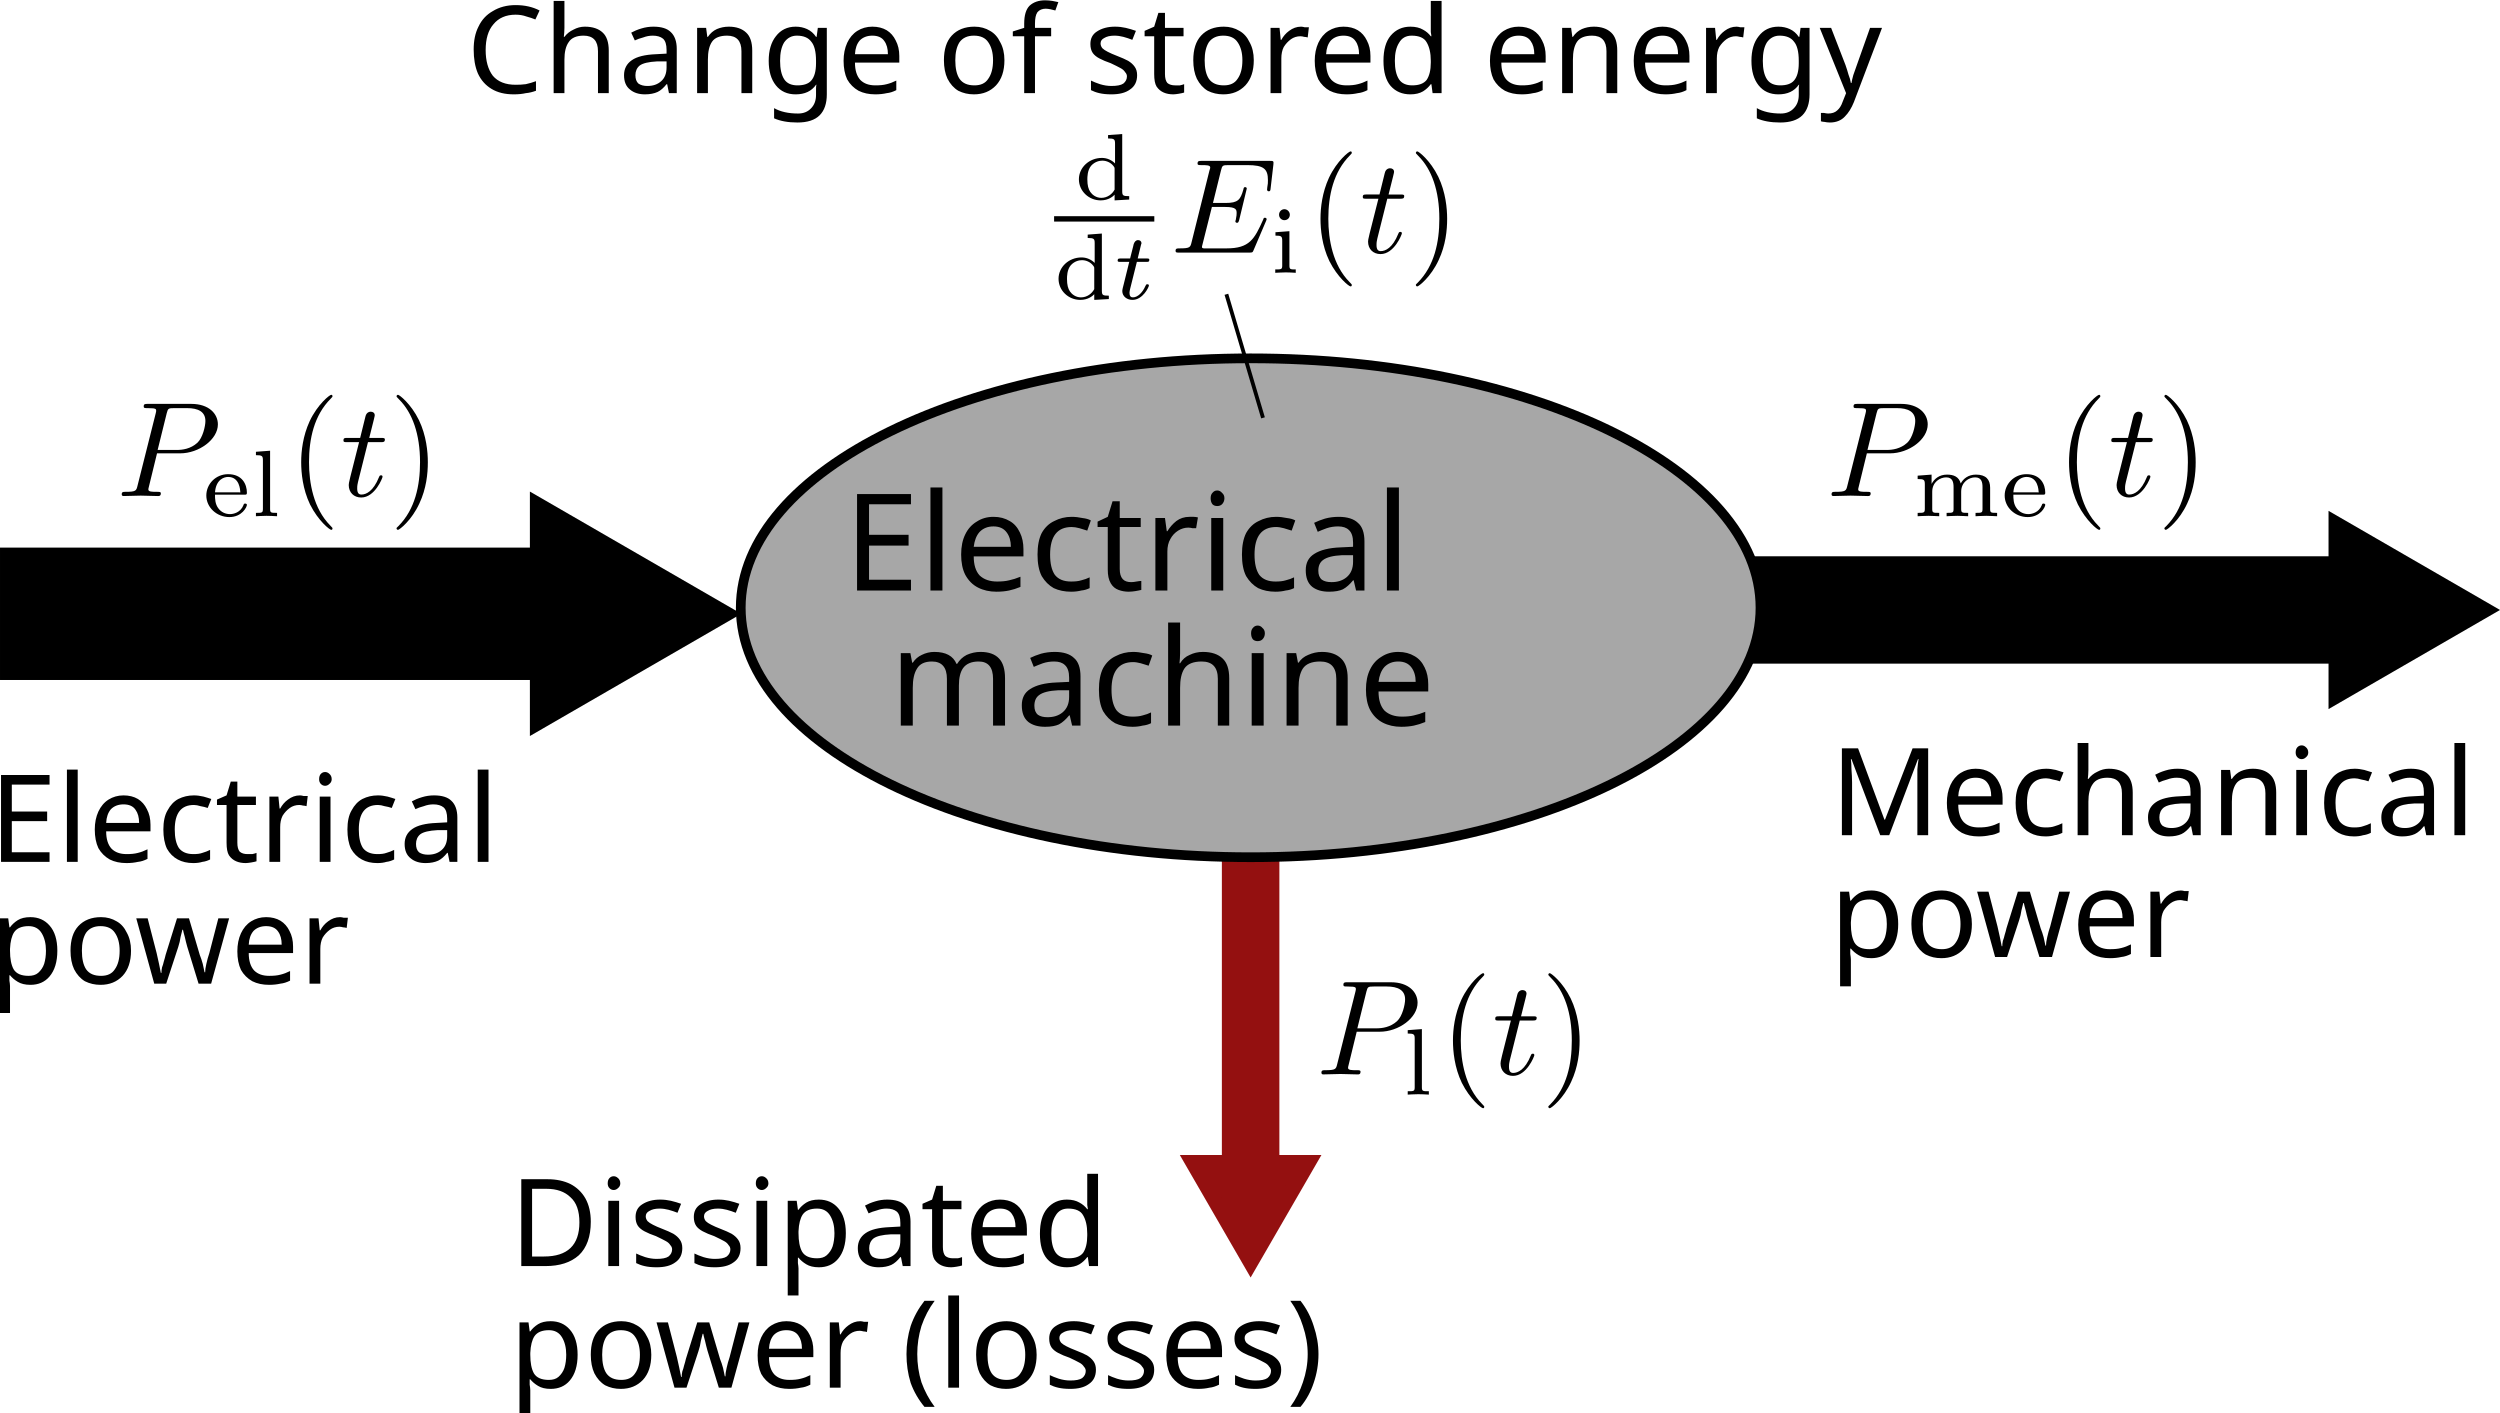
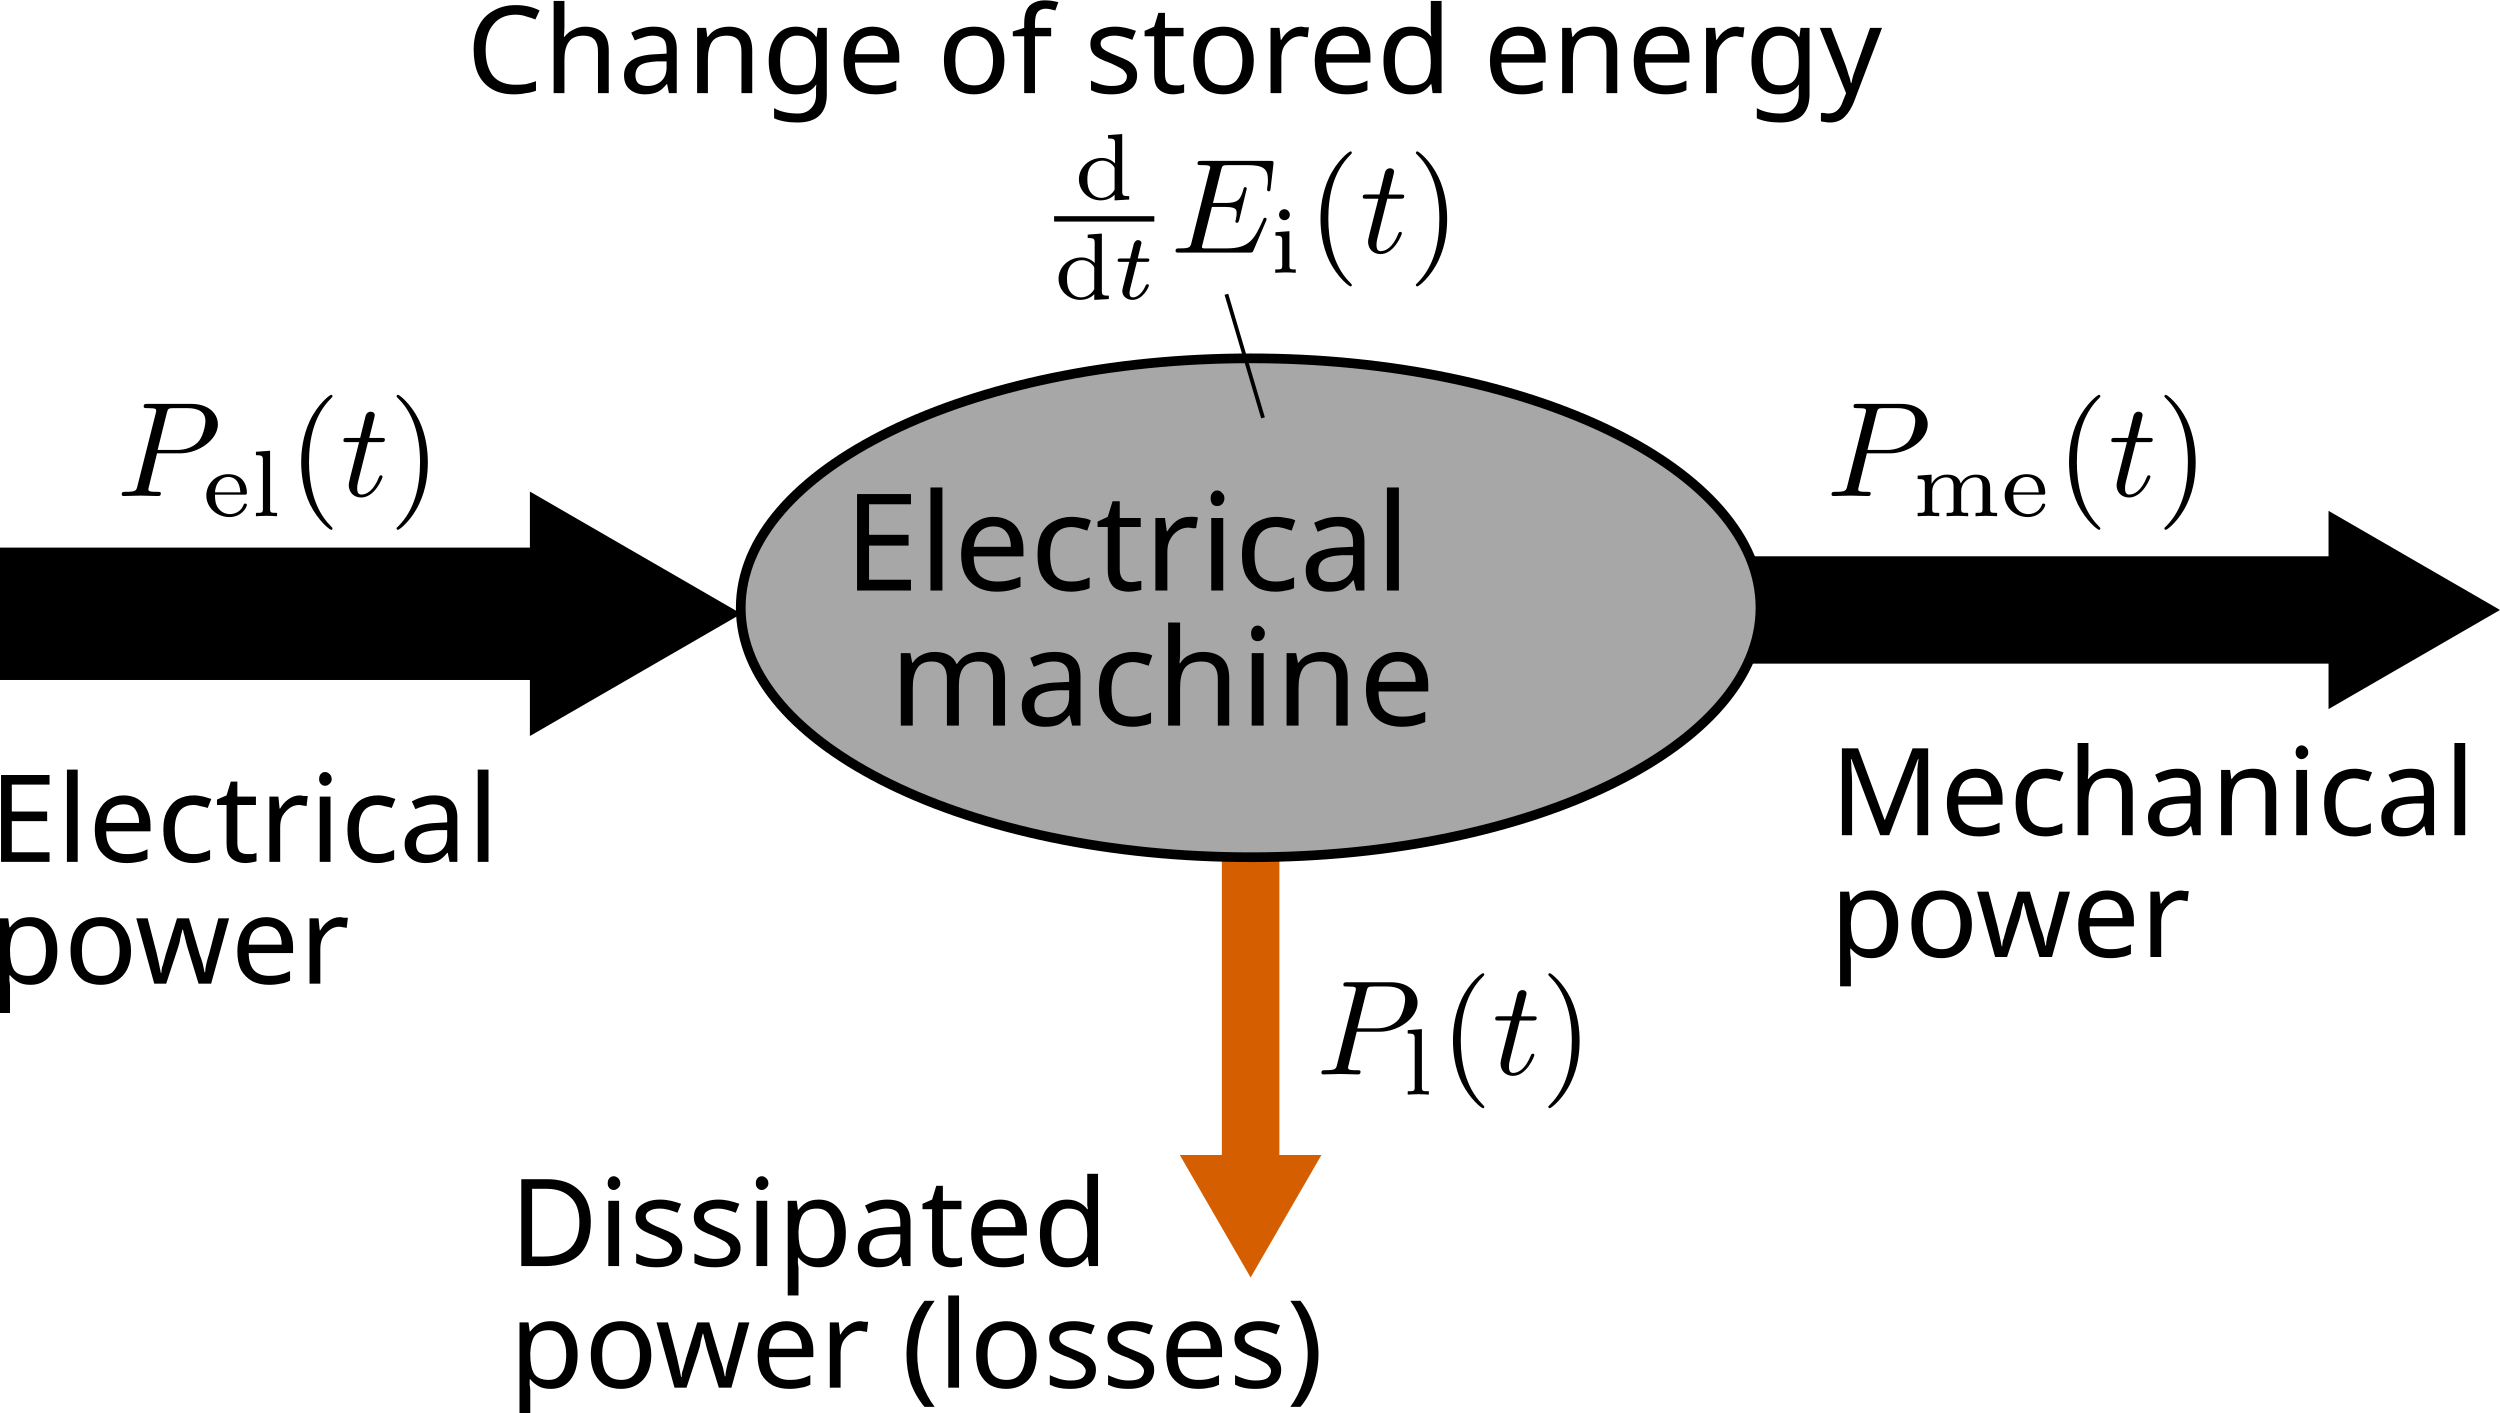
<svg xmlns="http://www.w3.org/2000/svg" width="65.208mm" height="36.834mm" viewBox="0 0 65.208 36.834" version="1.1" id="svg1">
  <defs id="defs1">
    <marker style="overflow:visible" id="Triangle" refX="0" refY="0" orient="auto-start-reverse" markerWidth="0.3" markerHeight="0.3" viewBox="0 0 1 1" preserveAspectRatio="xMidYMid">
      <path transform="scale(0.5)" style="fill:context-stroke;fill-rule:evenodd;stroke:context-stroke;stroke-width:1pt" d="M 5.77,0 -2.88,5 V -5 Z" id="path135" />
    </marker>
    <marker style="overflow:visible" id="Triangle-0" refX="0" refY="0" orient="auto-start-reverse" markerWidth="0.3" markerHeight="0.3" viewBox="0 0 1 1" preserveAspectRatio="xMidYMid" markerUnits="strokeWidth">
      <path transform="scale(0.5)" style="fill:context-stroke;fill-rule:evenodd;stroke:context-stroke;stroke-width:1pt" d="M 5.77,0 -2.88,5 V -5 Z" id="path135-7" />
    </marker>
    <marker style="overflow:visible" id="Triangle-0-3" refX="0" refY="0" orient="auto-start-reverse" markerWidth="0.4" markerHeight="0.4" viewBox="0 0 1 1" preserveAspectRatio="xMidYMid">
      <path transform="scale(0.5)" style="fill:context-stroke;fill-rule:evenodd;stroke:context-stroke;stroke-width:1pt" d="M 5.77,0 -2.88,5 V -5 Z" id="path135-7-5" />
    </marker>
  </defs>
  <g id="layer1" transform="translate(-66.19975,-72.44127)">
    <path style="fill:none;stroke:#000000;stroke-width:2.8;stroke-dasharray:none;marker-end:url(#Triangle-0)" d="m 111.288,88.351 h 17.137" id="path2-5" />
-     <path style="fill:none;stroke:#941010;stroke-width:1.5;stroke-dasharray:none;stroke-opacity:1;marker-end:url(#Triangle-0-3)" d="m 98.82,94.799 v 8.833" id="path2-5-0" />
+     <path style="fill:none;stroke:#D55E00;stroke-width:1.5;stroke-dasharray:none;stroke-opacity:1;marker-end:url(#Triangle-0-3)" d="m 98.82,94.799 v 8.833" id="path2-5-0" />
    <ellipse style="fill:#a7a7a7;fill-opacity:1;stroke:#000000;stroke-width:0.253;stroke-dasharray:none" id="path1" cx="98.82" cy="88.294" rx="13.299" ry="6.506" />
-     <text xml:space="preserve" style="font-size:3.528px;line-height:1;font-family:sans-serif;-inkscape-font-specification:sans-serif;text-align:center;text-anchor:middle;fill:none;stroke:#731212;stroke-width:3.453;stroke-dasharray:none;stroke-opacity:0.988" x="98.809" y="87.843" id="text4">
+     <text xml:space="preserve" style="font-size:3.528px;line-height:1;font-family:sans-serif;-inkscape-font-specification:sans-serif;text-align:center;text-anchor:middle;fill:none;stroke:#D55E00;stroke-width:3.453;stroke-dasharray:none;stroke-opacity:0.988" x="98.809" y="87.843" id="text4">
      <tspan id="tspan4" style="font-size:3.528px;fill:#000000;fill-opacity:1;stroke:none;stroke-width:3.453" x="98.809" y="87.843">Electrical</tspan>
      <tspan style="font-size:3.528px;fill:#000000;fill-opacity:1;stroke:none;stroke-width:3.453" x="98.809" y="91.371" id="tspan1">machine</tspan>
    </text>
    <path style="fill:none;stroke:#000000;stroke-width:3.453;stroke-dasharray:none;marker-end:url(#Triangle)" d="M 66.2,88.451 H 81.858" id="path2" />
    <g transform="translate(69.37475,82.73909)" id="g1">
      <g fill="#000000" fill-opacity="1" id="g7" transform="matrix(0.352778,0,0,0.352778,-0.846402,-0.698721)">
        <g id="use6" transform="translate(1.993,9.465)">
          <path d="M 3.016,-3.156 H 4.719 c 1.406,0 2.797,-1.031 2.797,-2.141 0,-0.781 -0.656,-1.516 -1.969,-1.516 h -3.219 c -0.188,0 -0.297,0 -0.297,0.188 0,0.125 0.078,0.125 0.281,0.125 0.125,0 0.312,0.016 0.422,0.016 0.172,0.031 0.219,0.047 0.219,0.172 0,0.031 0,0.062 -0.031,0.188 l -1.344,5.344 c -0.094,0.391 -0.109,0.469 -0.906,0.469 -0.156,0 -0.266,0 -0.266,0.188 C 0.406,0 0.516,0 0.547,0 0.828,0 1.531,-0.031 1.812,-0.031 c 0.219,0 0.438,0.016 0.641,0.016 0.219,0 0.438,0.016 0.641,0.016 0.078,0 0.203,0 0.203,-0.203 0,-0.109 -0.094,-0.109 -0.281,-0.109 -0.359,0 -0.641,0 -0.641,-0.172 0,-0.062 0.016,-0.109 0.031,-0.172 z M 3.734,-6.125 C 3.828,-6.469 3.844,-6.5 4.281,-6.5 h 0.953 c 0.828,0 1.359,0.266 1.359,0.953 0,0.391 -0.203,1.25 -0.594,1.609 -0.5,0.453 -1.094,0.531 -1.531,0.531 H 3.062 Z m 0,0" id="path11" />
        </g>
      </g>
      <g fill="#000000" fill-opacity="1" id="g8" transform="matrix(0.352778,0,0,0.352778,-0.846402,-0.698721)">
        <g id="use7" transform="translate(8.389,10.959)">
          <path d="m 3.062,-1.594 c 0.156,0 0.203,0 0.203,-0.141 0,-0.625 -0.344,-1.375 -1.391,-1.375 -0.906,0 -1.609,0.719 -1.609,1.578 0,0.891 0.781,1.594 1.703,1.594 0.938,0 1.297,-0.75 1.297,-0.906 0,-0.016 -0.016,-0.094 -0.125,-0.094 -0.094,0 -0.109,0.047 -0.125,0.109 -0.219,0.562 -0.75,0.672 -1,0.672 C 1.688,-0.156 1.375,-0.297 1.172,-0.562 0.906,-0.891 0.906,-1.312 0.906,-1.594 Z M 0.906,-1.766 C 0.984,-2.75 1.609,-2.906 1.875,-2.906 c 0.859,0 0.891,0.969 0.906,1.141 z m 0,0" id="path12" />
        </g>
        <g id="use8" transform="translate(11.93099,10.959)">
          <path d="m 1.438,-4.844 -1.047,0.078 v 0.25 c 0.469,0 0.516,0.062 0.516,0.391 v 3.578 C 0.906,-0.25 0.844,-0.25 0.391,-0.25 V 0 c 0.016,0 0.5,-0.031 0.781,-0.031 0.266,0 0.516,0.016 0.781,0.031 V -0.25 C 1.5,-0.25 1.438,-0.25 1.438,-0.547 Z m 0,0" id="path13" />
        </g>
      </g>
      <g fill="#000000" fill-opacity="1" id="g9" transform="matrix(0.352778,0,0,0.352778,-0.846402,-0.698721)">
        <g id="use9" transform="translate(14.685,9.465)">
          <path d="m 3.297,2.391 c 0,-0.031 0,-0.047 -0.172,-0.219 C 1.891,0.922 1.562,-0.969 1.562,-2.5 c 0,-1.734 0.375,-3.469 1.609,-4.703 0.125,-0.125 0.125,-0.141 0.125,-0.172 0,-0.078 -0.031,-0.109 -0.094,-0.109 -0.109,0 -1,0.688 -1.594,1.953 -0.5,1.094 -0.625,2.203 -0.625,3.031 0,0.781 0.109,1.984 0.656,3.125 C 2.25,1.844 3.094,2.5 3.203,2.5 c 0.062,0 0.094,-0.031 0.094,-0.109 z m 0,0" id="path14" />
        </g>
      </g>
      <g fill="#000000" fill-opacity="1" id="g10" transform="matrix(0.352778,0,0,0.352778,-0.846402,-0.698721)">
        <g id="use10" transform="translate(18.559,9.465)">
          <path d="m 2.047,-3.984 h 0.938 c 0.203,0 0.312,0 0.312,-0.203 0,-0.109 -0.109,-0.109 -0.281,-0.109 h -0.875 C 2.5,-5.719 2.547,-5.906 2.547,-5.969 c 0,-0.172 -0.125,-0.266 -0.297,-0.266 -0.031,0 -0.312,0 -0.391,0.359 L 1.469,-4.297 h -0.938 c -0.203,0 -0.297,0 -0.297,0.188 0,0.125 0.078,0.125 0.281,0.125 h 0.875 C 0.672,-1.156 0.625,-0.984 0.625,-0.812 0.625,-0.266 1,0.109 1.547,0.109 2.562,0.109 3.125,-1.344 3.125,-1.422 3.125,-1.531 3.047,-1.531 3.016,-1.531 2.922,-1.531 2.906,-1.5 2.859,-1.391 2.438,-0.344 1.906,-0.109 1.562,-0.109 c -0.203,0 -0.312,-0.125 -0.312,-0.453 0,-0.25 0.031,-0.312 0.062,-0.484 z m 0,0" id="path15" />
        </g>
      </g>
      <g fill="#000000" fill-opacity="1" id="g11" transform="matrix(0.352778,0,0,0.352778,-0.846402,-0.698721)">
        <g id="use11" transform="translate(22.157,9.465)">
          <path d="m 2.875,-2.5 c 0,-0.766 -0.109,-1.969 -0.656,-3.109 -0.594,-1.219 -1.453,-1.875 -1.547,-1.875 -0.062,0 -0.109,0.047 -0.109,0.109 0,0.031 0,0.047 0.188,0.234 0.984,0.984 1.547,2.562 1.547,4.641 0,1.719 -0.359,3.469 -1.594,4.719 C 0.562,2.344 0.562,2.359 0.562,2.391 0.562,2.453 0.609,2.5 0.672,2.5 0.766,2.5 1.672,1.812 2.25,0.547 2.766,-0.547 2.875,-1.656 2.875,-2.5 Z m 0,0" id="path16" />
        </g>
      </g>
    </g>
    <g transform="translate(113.9728,82.73909)" id="g23">
      <g fill="#000000" fill-opacity="1" id="g4" transform="matrix(0.352778,0,0,0.352778,-0.846402,-0.698721)">
        <g id="g3" transform="translate(1.993,9.465)">
          <path d="M 3.016,-3.156 H 4.719 c 1.406,0 2.797,-1.031 2.797,-2.141 0,-0.781 -0.656,-1.516 -1.969,-1.516 h -3.219 c -0.188,0 -0.297,0 -0.297,0.188 0,0.125 0.078,0.125 0.281,0.125 0.125,0 0.312,0.016 0.422,0.016 0.172,0.031 0.219,0.047 0.219,0.172 0,0.031 0,0.062 -0.031,0.188 l -1.344,5.344 c -0.094,0.391 -0.109,0.469 -0.906,0.469 -0.156,0 -0.266,0 -0.266,0.188 C 0.406,0 0.516,0 0.547,0 0.828,0 1.531,-0.031 1.812,-0.031 c 0.219,0 0.438,0.016 0.641,0.016 0.219,0 0.438,0.016 0.641,0.016 0.078,0 0.203,0 0.203,-0.203 0,-0.109 -0.094,-0.109 -0.281,-0.109 -0.359,0 -0.641,0 -0.641,-0.172 0,-0.062 0.016,-0.109 0.031,-0.172 z M 3.734,-6.125 C 3.828,-6.469 3.844,-6.5 4.281,-6.5 h 0.953 c 0.828,0 1.359,0.266 1.359,0.953 0,0.391 -0.203,1.25 -0.594,1.609 -0.5,0.453 -1.094,0.531 -1.531,0.531 H 3.062 Z m 0,0" id="path3" />
        </g>
      </g>
      <g fill="#000000" fill-opacity="1" id="g12" transform="matrix(0.352778,0,0,0.352778,-0.846402,-0.698721)">
        <g id="g5" transform="translate(8.389,10.959)">
          <path d="m 5.734,-2.109 c 0,-0.609 -0.312,-0.969 -1.047,-0.969 -0.562,0 -0.938,0.297 -1.125,0.656 -0.141,-0.5 -0.516,-0.656 -1.016,-0.656 -0.578,0 -0.938,0.312 -1.141,0.688 v -0.688 L 0.375,-3 v 0.25 c 0.469,0 0.531,0.047 0.531,0.391 v 1.812 C 0.906,-0.25 0.828,-0.25 0.375,-0.25 V 0 C 0.391,0 0.875,-0.031 1.172,-0.031 1.422,-0.031 1.906,0 1.969,0 v -0.25 c -0.453,0 -0.516,0 -0.516,-0.297 V -1.812 c 0,-0.719 0.578,-1.062 1.031,-1.062 0.484,0 0.547,0.375 0.547,0.734 v 1.594 C 3.031,-0.25 2.969,-0.25 2.516,-0.25 V 0 C 2.531,0 3.016,-0.031 3.312,-0.031 3.562,-0.031 4.047,0 4.109,0 v -0.25 c -0.453,0 -0.516,0 -0.516,-0.297 V -1.812 c 0,-0.719 0.578,-1.062 1.031,-1.062 0.484,0 0.547,0.375 0.547,0.734 v 1.594 C 5.172,-0.25 5.109,-0.25 4.656,-0.25 V 0 c 0.016,0 0.5,-0.031 0.797,-0.031 C 5.703,-0.031 6.188,0 6.25,0 v -0.25 c -0.453,0 -0.516,0 -0.516,-0.297 z m 0,0" id="path4" />
        </g>
        <g id="g6" transform="translate(14.93391,10.959)">
          <path d="m 3.062,-1.594 c 0.156,0 0.203,0 0.203,-0.141 0,-0.625 -0.344,-1.375 -1.391,-1.375 -0.906,0 -1.609,0.719 -1.609,1.578 0,0.891 0.781,1.594 1.703,1.594 0.938,0 1.297,-0.75 1.297,-0.906 0,-0.016 -0.016,-0.094 -0.125,-0.094 -0.094,0 -0.109,0.047 -0.125,0.109 -0.219,0.562 -0.75,0.672 -1,0.672 C 1.688,-0.156 1.375,-0.297 1.172,-0.562 0.906,-0.891 0.906,-1.312 0.906,-1.594 Z M 0.906,-1.766 C 0.984,-2.75 1.609,-2.906 1.875,-2.906 c 0.859,0 0.891,0.969 0.906,1.141 z m 0,0" id="path5" />
        </g>
      </g>
      <g fill="#000000" fill-opacity="1" id="g18" transform="matrix(0.352778,0,0,0.352778,-0.846402,-0.698721)">
        <g id="g17" transform="translate(18.974,9.465)">
          <path d="m 3.297,2.391 c 0,-0.031 0,-0.047 -0.172,-0.219 C 1.891,0.922 1.562,-0.969 1.562,-2.5 c 0,-1.734 0.375,-3.469 1.609,-4.703 0.125,-0.125 0.125,-0.141 0.125,-0.172 0,-0.078 -0.031,-0.109 -0.094,-0.109 -0.109,0 -1,0.688 -1.594,1.953 -0.5,1.094 -0.625,2.203 -0.625,3.031 0,0.781 0.109,1.984 0.656,3.125 C 2.25,1.844 3.094,2.5 3.203,2.5 c 0.062,0 0.094,-0.031 0.094,-0.109 z m 0,0" id="path17" />
        </g>
      </g>
      <g fill="#000000" fill-opacity="1" id="g20" transform="matrix(0.352778,0,0,0.352778,-0.846402,-0.698721)">
        <g id="g19" transform="translate(22.848,9.465)">
          <path d="m 2.047,-3.984 h 0.938 c 0.203,0 0.312,0 0.312,-0.203 0,-0.109 -0.109,-0.109 -0.281,-0.109 h -0.875 C 2.5,-5.719 2.547,-5.906 2.547,-5.969 c 0,-0.172 -0.125,-0.266 -0.297,-0.266 -0.031,0 -0.312,0 -0.391,0.359 L 1.469,-4.297 h -0.938 c -0.203,0 -0.297,0 -0.297,0.188 0,0.125 0.078,0.125 0.281,0.125 h 0.875 C 0.672,-1.156 0.625,-0.984 0.625,-0.812 0.625,-0.266 1,0.109 1.547,0.109 2.562,0.109 3.125,-1.344 3.125,-1.422 3.125,-1.531 3.047,-1.531 3.016,-1.531 2.922,-1.531 2.906,-1.5 2.859,-1.391 2.438,-0.344 1.906,-0.109 1.562,-0.109 c -0.203,0 -0.312,-0.125 -0.312,-0.453 0,-0.25 0.031,-0.312 0.062,-0.484 z m 0,0" id="path18" />
        </g>
      </g>
      <g fill="#000000" fill-opacity="1" id="g22" transform="matrix(0.352778,0,0,0.352778,-0.846402,-0.698721)">
        <g id="g21" transform="translate(26.446,9.465)">
          <path d="m 2.875,-2.5 c 0,-0.766 -0.109,-1.969 -0.656,-3.109 -0.594,-1.219 -1.453,-1.875 -1.547,-1.875 -0.062,0 -0.109,0.047 -0.109,0.109 0,0.031 0,0.047 0.188,0.234 0.984,0.984 1.547,2.562 1.547,4.641 0,1.719 -0.359,3.469 -1.594,4.719 C 0.562,2.344 0.562,2.359 0.562,2.391 0.562,2.453 0.609,2.5 0.672,2.5 0.766,2.5 1.672,1.812 2.25,0.547 2.766,-0.547 2.875,-1.656 2.875,-2.5 Z m 0,0" id="path20" />
        </g>
      </g>
    </g>
    <g transform="translate(100.6666,97.82494)" id="g33">
      <g fill="#000000" fill-opacity="1" id="g24" transform="matrix(0.352778,0,0,0.352778,-0.846402,-0.698721)">
        <g id="use5" transform="translate(1.993,9.465)">
          <path d="M 3.016,-3.156 H 4.719 c 1.406,0 2.797,-1.031 2.797,-2.141 0,-0.781 -0.656,-1.516 -1.969,-1.516 h -3.219 c -0.188,0 -0.297,0 -0.297,0.188 0,0.125 0.078,0.125 0.281,0.125 0.125,0 0.312,0.016 0.422,0.016 0.172,0.031 0.219,0.047 0.219,0.172 0,0.031 0,0.062 -0.031,0.188 l -1.344,5.344 c -0.094,0.391 -0.109,0.469 -0.906,0.469 -0.156,0 -0.266,0 -0.266,0.188 C 0.406,0 0.516,0 0.547,0 0.828,0 1.531,-0.031 1.812,-0.031 c 0.219,0 0.438,0.016 0.641,0.016 0.219,0 0.438,0.016 0.641,0.016 0.078,0 0.203,0 0.203,-0.203 0,-0.109 -0.094,-0.109 -0.281,-0.109 -0.359,0 -0.641,0 -0.641,-0.172 0,-0.062 0.016,-0.109 0.031,-0.172 z M 3.734,-6.125 C 3.828,-6.469 3.844,-6.5 4.281,-6.5 h 0.953 c 0.828,0 1.359,0.266 1.359,0.953 0,0.391 -0.203,1.25 -0.594,1.609 -0.5,0.453 -1.094,0.531 -1.531,0.531 H 3.062 Z m 0,0" id="path10" />
        </g>
      </g>
      <g fill="#000000" fill-opacity="1" id="g26" transform="matrix(0.352778,0,0,0.352778,-0.846402,-0.698721)">
        <g id="g25" transform="translate(8.389,10.959)">
          <path d="m 1.438,-4.844 -1.047,0.078 v 0.25 c 0.469,0 0.516,0.062 0.516,0.391 v 3.578 C 0.906,-0.25 0.844,-0.25 0.391,-0.25 V 0 c 0.016,0 0.5,-0.031 0.781,-0.031 0.266,0 0.516,0.016 0.781,0.031 V -0.25 C 1.5,-0.25 1.438,-0.25 1.438,-0.547 Z m 0,0" id="path24" />
        </g>
      </g>
      <g fill="#000000" fill-opacity="1" id="g28" transform="matrix(0.352778,0,0,0.352778,-0.846402,-0.698721)">
        <g id="g27" transform="translate(11.142,9.465)">
          <path d="m 3.297,2.391 c 0,-0.031 0,-0.047 -0.172,-0.219 C 1.891,0.922 1.562,-0.969 1.562,-2.5 c 0,-1.734 0.375,-3.469 1.609,-4.703 0.125,-0.125 0.125,-0.141 0.125,-0.172 0,-0.078 -0.031,-0.109 -0.094,-0.109 -0.109,0 -1,0.688 -1.594,1.953 -0.5,1.094 -0.625,2.203 -0.625,3.031 0,0.781 0.109,1.984 0.656,3.125 C 2.25,1.844 3.094,2.5 3.203,2.5 c 0.062,0 0.094,-0.031 0.094,-0.109 z m 0,0" id="path26" />
        </g>
      </g>
      <g fill="#000000" fill-opacity="1" id="g30" transform="matrix(0.352778,0,0,0.352778,-0.846402,-0.698721)">
        <g id="g29" transform="translate(15.017,9.465)">
          <path d="m 2.047,-3.984 h 0.938 c 0.203,0 0.312,0 0.312,-0.203 0,-0.109 -0.109,-0.109 -0.281,-0.109 h -0.875 C 2.5,-5.719 2.547,-5.906 2.547,-5.969 c 0,-0.172 -0.125,-0.266 -0.297,-0.266 -0.031,0 -0.312,0 -0.391,0.359 L 1.469,-4.297 h -0.938 c -0.203,0 -0.297,0 -0.297,0.188 0,0.125 0.078,0.125 0.281,0.125 h 0.875 C 0.672,-1.156 0.625,-0.984 0.625,-0.812 0.625,-0.266 1,0.109 1.547,0.109 2.562,0.109 3.125,-1.344 3.125,-1.422 3.125,-1.531 3.047,-1.531 3.016,-1.531 2.922,-1.531 2.906,-1.5 2.859,-1.391 2.438,-0.344 1.906,-0.109 1.562,-0.109 c -0.203,0 -0.312,-0.125 -0.312,-0.453 0,-0.25 0.031,-0.312 0.062,-0.484 z m 0,0" id="path28" />
        </g>
      </g>
      <g fill="#000000" fill-opacity="1" id="g32" transform="matrix(0.352778,0,0,0.352778,-0.846402,-0.698721)">
        <g id="g31" transform="translate(18.614,9.465)">
          <path d="m 2.875,-2.5 c 0,-0.766 -0.109,-1.969 -0.656,-3.109 -0.594,-1.219 -1.453,-1.875 -1.547,-1.875 -0.062,0 -0.109,0.047 -0.109,0.109 0,0.031 0,0.047 0.188,0.234 0.984,0.984 1.547,2.562 1.547,4.641 0,1.719 -0.359,3.469 -1.594,4.719 C 0.562,2.344 0.562,2.359 0.562,2.391 0.562,2.453 0.609,2.5 0.672,2.5 0.766,2.5 1.672,1.812 2.25,0.547 2.766,-0.547 2.875,-1.656 2.875,-2.5 Z m 0,0" id="path30" />
        </g>
      </g>
    </g>
    <g transform="translate(93.69402,75.93724)" id="g44">
      <g fill="#000000" fill-opacity="1" id="g35" transform="matrix(0.352778,0,0,0.352778,-1.12448,-0.702469)">
        <g id="g34" transform="translate(4.693,6.835)">
          <path d="m 2.484,-4.766 v 0.25 C 2.953,-4.516 3,-4.453 3,-4.125 v 1.453 c -0.25,-0.25 -0.594,-0.406 -0.969,-0.406 -0.938,0 -1.703,0.703 -1.703,1.578 0,0.875 0.734,1.562 1.609,1.562 0.578,0 0.922,-0.297 1.031,-0.422 V 0.062 L 4.047,0 V -0.25 C 3.578,-0.25 3.531,-0.297 3.531,-0.641 V -4.844 Z m 0.484,4.031 C 2.797,-0.406 2.438,-0.125 1.984,-0.125 1.594,-0.125 1.312,-0.359 1.172,-0.562 1.031,-0.766 0.953,-1.047 0.953,-1.484 c 0,-0.172 0,-0.688 0.281,-1.016 0.281,-0.312 0.625,-0.375 0.828,-0.375 0.328,0 0.641,0.156 0.828,0.406 0.078,0.109 0.078,0.109 0.078,0.25 z m 0,0" id="path33" />
        </g>
      </g>
      <path fill="none" stroke-width="0.398" stroke-linecap="butt" stroke-linejoin="miter" stroke="#000000" stroke-opacity="1" stroke-miterlimit="10" d="M 0,6.274 H 7.41" id="path8" transform="scale(0.352778)" />
      <g fill="#000000" fill-opacity="1" id="g37" transform="matrix(0.352778,0,0,0.352778,-1.12448,-0.702469)">
        <g id="g36" transform="translate(3.188,14.193)">
          <path d="m 2.484,-4.766 v 0.25 C 2.953,-4.516 3,-4.453 3,-4.125 v 1.453 c -0.25,-0.25 -0.594,-0.406 -0.969,-0.406 -0.938,0 -1.703,0.703 -1.703,1.578 0,0.875 0.734,1.562 1.609,1.562 0.578,0 0.922,-0.297 1.031,-0.422 V 0.062 L 4.047,0 V -0.25 C 3.578,-0.25 3.531,-0.297 3.531,-0.641 V -4.844 Z m 0.484,4.031 C 2.797,-0.406 2.438,-0.125 1.984,-0.125 1.594,-0.125 1.312,-0.359 1.172,-0.562 1.031,-0.766 0.953,-1.047 0.953,-1.484 c 0,-0.172 0,-0.688 0.281,-1.016 0.281,-0.312 0.625,-0.375 0.828,-0.375 0.328,0 0.641,0.156 0.828,0.406 0.078,0.109 0.078,0.109 0.078,0.25 z m 0,0" id="path35" />
        </g>
      </g>
      <g fill="#000000" fill-opacity="1" id="g39" transform="matrix(0.352778,0,0,0.352778,-1.12448,-0.702469)">
        <g id="g38" transform="translate(7.588,14.193)">
          <path d="m 1.719,-2.75 h 0.703 c 0.141,0 0.219,0 0.219,-0.156 C 2.641,-3 2.562,-3 2.438,-3 H 1.781 l 0.25,-1.031 C 2.047,-4.062 2.062,-4.109 2.062,-4.125 c 0,-0.141 -0.109,-0.234 -0.25,-0.234 -0.172,0 -0.266,0.125 -0.328,0.297 C 1.438,-3.875 1.531,-4.219 1.219,-3 H 0.516 c -0.125,0 -0.219,0 -0.219,0.156 C 0.297,-2.75 0.375,-2.75 0.5,-2.75 H 1.156 L 0.75,-1.109 C 0.703,-0.938 0.641,-0.688 0.641,-0.594 c 0,0.406 0.359,0.656 0.75,0.656 0.781,0 1.219,-0.969 1.219,-1.062 0,-0.094 -0.094,-0.094 -0.109,-0.094 -0.094,0 -0.094,0.016 -0.156,0.141 -0.188,0.438 -0.547,0.828 -0.922,0.828 -0.156,0 -0.25,-0.094 -0.25,-0.344 0,-0.062 0.031,-0.219 0.047,-0.281 z m 0,0" id="path37" />
        </g>
      </g>
      <g fill="#000000" fill-opacity="1" id="g41" transform="matrix(0.352778,0,0,0.352778,-1.12448,-0.702469)">
        <g id="g40" transform="translate(11.793,10.758)">
          <path d="M 7.062,-2.328 C 7.078,-2.375 7.109,-2.438 7.109,-2.469 c 0,0 0,-0.109 -0.125,-0.109 -0.094,0 -0.109,0.062 -0.125,0.125 C 6.203,-0.984 5.844,-0.312 4.141,-0.312 H 2.688 c -0.141,0 -0.172,0 -0.219,0 -0.109,-0.016 -0.141,-0.031 -0.141,-0.109 0,-0.031 0,-0.047 0.047,-0.219 L 3.062,-3.375 h 0.984 c 0.844,0 0.844,0.219 0.844,0.469 0,0.062 0,0.188 -0.062,0.484 C 4.812,-2.375 4.797,-2.344 4.797,-2.312 c 0,0.047 0.031,0.109 0.125,0.109 C 5,-2.203 5.031,-2.25 5.078,-2.406 l 0.562,-2.328 c 0,-0.062 -0.047,-0.109 -0.125,-0.109 -0.078,0 -0.109,0.062 -0.125,0.172 -0.219,0.766 -0.391,1 -1.312,1 h -0.938 l 0.594,-2.406 C 3.828,-6.438 3.844,-6.469 4.281,-6.469 H 5.688 c 1.203,0 1.516,0.281 1.516,1.109 0,0.234 0,0.25 -0.047,0.531 0,0.047 -0.016,0.125 -0.016,0.172 0,0.047 0.031,0.125 0.125,0.125 0.109,0 0.125,-0.062 0.141,-0.25 L 7.609,-6.516 C 7.641,-6.781 7.594,-6.781 7.344,-6.781 H 2.297 c -0.188,0 -0.297,0 -0.297,0.203 0,0.109 0.094,0.109 0.281,0.109 0.375,0 0.656,0 0.656,0.172 0,0.047 0,0.062 -0.062,0.25 L 1.562,-0.781 c -0.094,0.391 -0.109,0.469 -0.906,0.469 -0.172,0 -0.281,0 -0.281,0.188 C 0.375,0 0.469,0 0.656,0 h 5.172 c 0.234,0 0.25,-0.016 0.312,-0.172 z m 0,0" id="path39" />
        </g>
      </g>
      <g fill="#000000" fill-opacity="1" id="g43" transform="matrix(0.352778,0,0,0.352778,-1.12448,-0.702469)">
        <g id="g42" transform="translate(19.148,12.252)">
          <path d="m 1.469,-4.297 c 0,-0.203 -0.172,-0.406 -0.406,-0.406 -0.203,0 -0.391,0.172 -0.391,0.406 0,0.25 0.203,0.406 0.391,0.406 0.234,0 0.406,-0.172 0.406,-0.406 z M 0.406,-3 v 0.25 c 0.438,0 0.5,0.047 0.5,0.391 v 1.812 C 0.906,-0.25 0.844,-0.25 0.391,-0.25 V 0 c 0.016,0 0.5,-0.031 0.781,-0.031 0.25,0 0.5,0.016 0.734,0.031 V -0.25 C 1.5,-0.25 1.438,-0.25 1.438,-0.547 v -2.531 z m 0,0" id="path19" />
        </g>
      </g>
      <g fill="#000000" fill-opacity="1" id="g13" transform="matrix(0.352778,0,0,0.352778,-1.12448,-0.702469)">
        <g id="use12" transform="translate(21.901,10.758)">
          <path d="m 3.297,2.391 c 0,-0.031 0,-0.047 -0.172,-0.219 C 1.891,0.922 1.562,-0.969 1.562,-2.5 c 0,-1.734 0.375,-3.469 1.609,-4.703 0.125,-0.125 0.125,-0.141 0.125,-0.172 0,-0.078 -0.031,-0.109 -0.094,-0.109 -0.109,0 -1,0.688 -1.594,1.953 -0.5,1.094 -0.625,2.203 -0.625,3.031 0,0.781 0.109,1.984 0.656,3.125 C 2.25,1.844 3.094,2.5 3.203,2.5 c 0.062,0 0.094,-0.031 0.094,-0.109 z m 0,0" id="path43" />
        </g>
      </g>
      <g fill="#000000" fill-opacity="1" id="g14" transform="matrix(0.352778,0,0,0.352778,-1.12448,-0.702469)">
        <g id="use13" transform="translate(25.776,10.758)">
          <path d="m 2.047,-3.984 h 0.938 c 0.203,0 0.312,0 0.312,-0.203 0,-0.109 -0.109,-0.109 -0.281,-0.109 h -0.875 C 2.5,-5.719 2.547,-5.906 2.547,-5.969 c 0,-0.172 -0.125,-0.266 -0.297,-0.266 -0.031,0 -0.312,0 -0.391,0.359 L 1.469,-4.297 h -0.938 c -0.203,0 -0.297,0 -0.297,0.188 0,0.125 0.078,0.125 0.281,0.125 h 0.875 C 0.672,-1.156 0.625,-0.984 0.625,-0.812 0.625,-0.266 1,0.109 1.547,0.109 2.562,0.109 3.125,-1.344 3.125,-1.422 3.125,-1.531 3.047,-1.531 3.016,-1.531 2.922,-1.531 2.906,-1.5 2.859,-1.391 2.438,-0.344 1.906,-0.109 1.562,-0.109 c -0.203,0 -0.312,-0.125 -0.312,-0.453 0,-0.25 0.031,-0.312 0.062,-0.484 z m 0,0" id="path21" />
        </g>
      </g>
      <g fill="#000000" fill-opacity="1" id="g15" transform="matrix(0.352778,0,0,0.352778,-1.12448,-0.702469)">
        <g id="use14" transform="translate(29.373,10.758)">
          <path d="m 2.875,-2.5 c 0,-0.766 -0.109,-1.969 -0.656,-3.109 -0.594,-1.219 -1.453,-1.875 -1.547,-1.875 -0.062,0 -0.109,0.047 -0.109,0.109 0,0.031 0,0.047 0.188,0.234 0.984,0.984 1.547,2.562 1.547,4.641 0,1.719 -0.359,3.469 -1.594,4.719 C 0.562,2.344 0.562,2.359 0.562,2.391 0.562,2.453 0.609,2.5 0.672,2.5 0.766,2.5 1.672,1.812 2.25,0.547 2.766,-0.547 2.875,-1.656 2.875,-2.5 Z m 0,0" id="path22" />
        </g>
      </g>
    </g>
    <path style="fill:#a7a7a7;stroke:#000000;stroke-width:0.1;stroke-dasharray:none;stroke-opacity:1" d="m 99.143,83.34 -0.955,-3.223" id="path44" />
    <text xml:space="preserve" style="font-size:3.528px;line-height:1;font-family:sans-serif;-inkscape-font-specification:sans-serif;text-align:center;text-anchor:middle;fill:#000000;fill-opacity:1;stroke:none;stroke-width:0.1;stroke-dasharray:none;stroke-opacity:1" x="71.582" y="97.825" id="text44">
      <tspan id="tspan44" style="fill:#000000;fill-opacity:1;stroke:none;stroke-width:0.1" x="71.582" y="97.825" />
    </text>
    <text xml:space="preserve" style="font-size:3.175px;line-height:1;font-family:sans-serif;-inkscape-font-specification:sans-serif;text-align:start;text-anchor:start;fill:#000000;fill-opacity:1;stroke:none;stroke-width:0.1;stroke-dasharray:none;stroke-opacity:1" x="65.913" y="94.92" id="text45">
      <tspan id="tspan45" style="font-size:3.175px;text-align:start;text-anchor:start;stroke-width:0.1" x="65.913" y="94.92">Electrical </tspan>
      <tspan style="font-size:3.175px;text-align:start;text-anchor:start;stroke-width:0.1" x="65.913" y="98.095" id="tspan46">power</tspan>
    </text>
    <text xml:space="preserve" style="font-size:3.175px;line-height:1;font-family:sans-serif;-inkscape-font-specification:sans-serif;text-align:start;text-anchor:start;fill:#000000;fill-opacity:1;stroke:none;stroke-width:0.1;stroke-dasharray:none;stroke-opacity:1" x="113.931" y="94.225" id="text45-5">
      <tspan id="tspan45-4" style="font-size:3.175px;text-align:start;text-anchor:start;stroke-width:0.1" x="113.931" y="94.225">Mechanical</tspan>
      <tspan style="font-size:3.175px;text-align:start;text-anchor:start;stroke-width:0.1" x="113.931" y="97.4" id="tspan46-1">power</tspan>
    </text>
    <text xml:space="preserve" style="font-size:3.175px;line-height:1;font-family:sans-serif;-inkscape-font-specification:sans-serif;text-align:start;text-anchor:start;fill:#000000;fill-opacity:1;stroke:none;stroke-width:0.1;stroke-dasharray:none;stroke-opacity:1" x="79.486" y="105.462" id="text45-5-3">
      <tspan id="tspan45-4-9" style="font-size:3.175px;text-align:start;text-anchor:start;stroke-width:0.1" x="79.486" y="105.462">Dissipated</tspan>
      <tspan style="font-size:3.175px;text-align:start;text-anchor:start;stroke-width:0.1" x="79.486" y="108.637" id="tspan46-1-1">power (losses)</tspan>
    </text>
    <text xml:space="preserve" style="font-size:3.175px;line-height:1;font-family:sans-serif;-inkscape-font-specification:sans-serif;text-align:start;text-anchor:start;fill:#000000;fill-opacity:1;stroke:none;stroke-width:0.1;stroke-dasharray:none;stroke-opacity:1" x="78.366" y="74.869" id="text45-5-3-0">
      <tspan style="font-size:3.175px;text-align:start;text-anchor:start;stroke-width:0.1" x="78.366" y="74.869" id="tspan46-1-1-1">Change of stored energy</tspan>
    </text>
  </g>
</svg>
